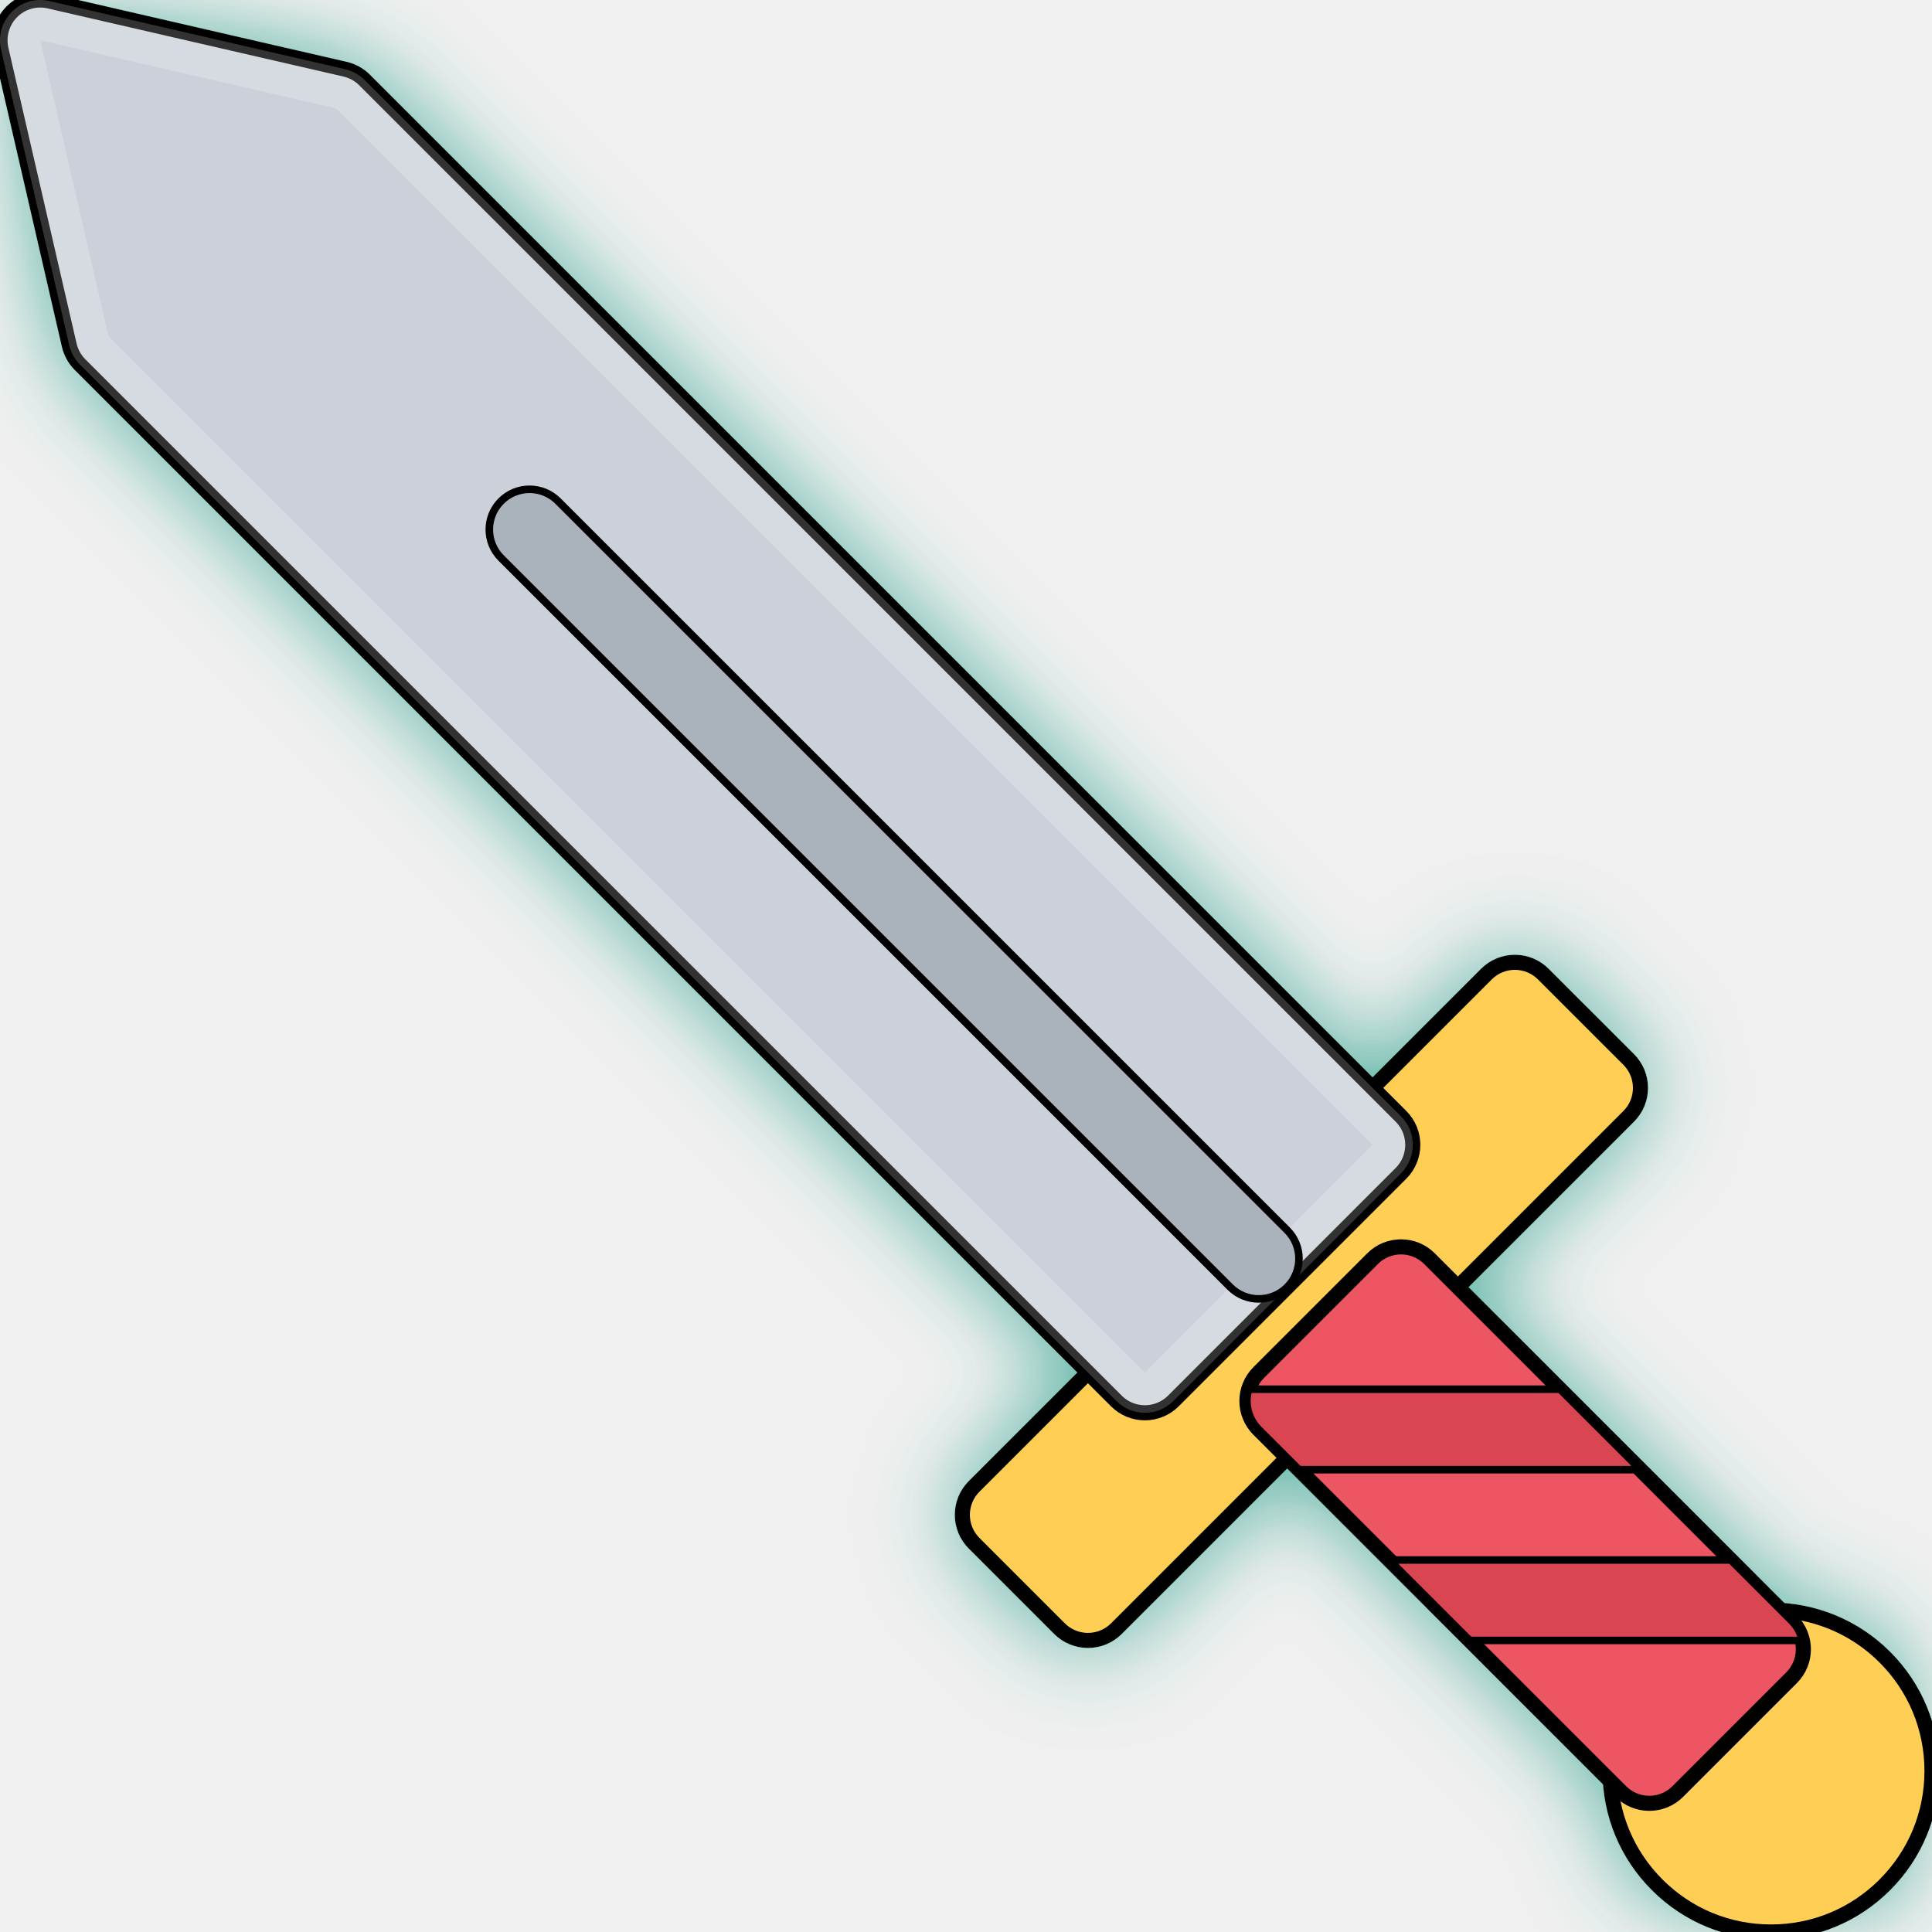
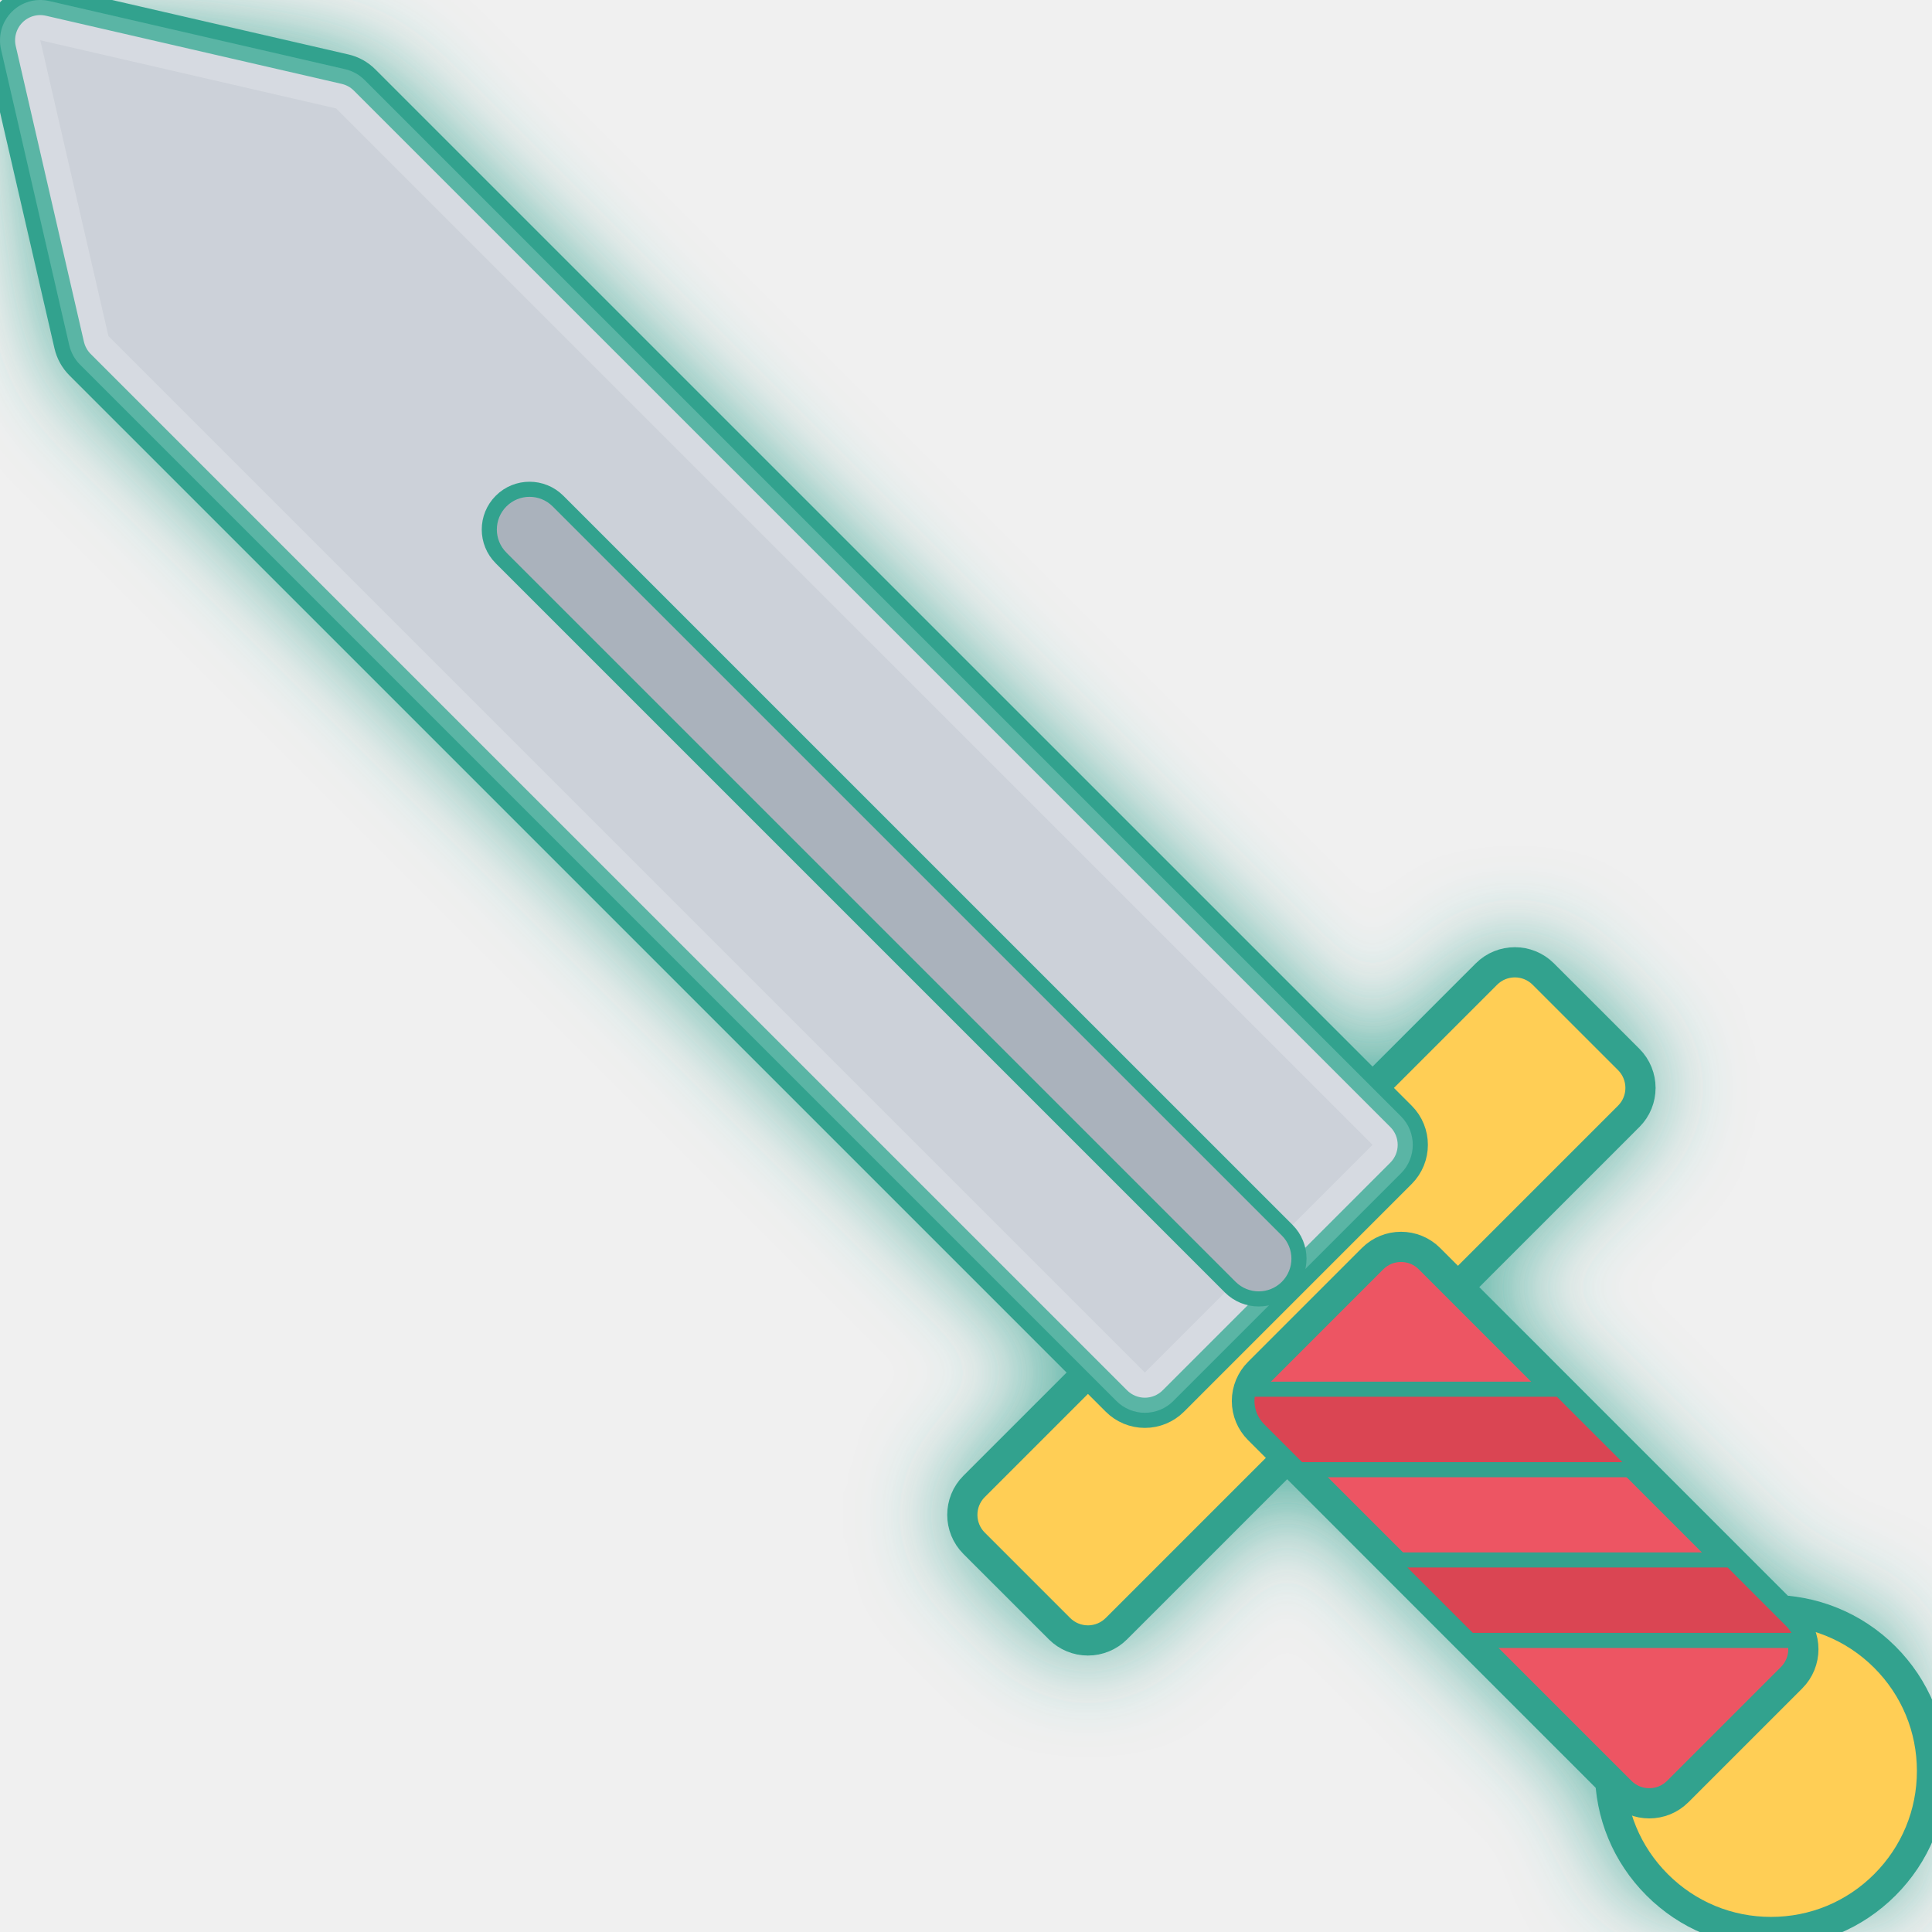
- <svg xmlns="http://www.w3.org/2000/svg" width="64" height="64" viewBox="0 0 511.992 511.992">
+ <svg xmlns="http://www.w3.org/2000/svg" width="52" height="52" viewBox="0 0 511.992 511.992">
  <defs>
    <filter id="teal-shadow" x="-30%" y="-30%" width="160%" height="160%">
      <feDropShadow dx="0" dy="0" stdDeviation="12" flood-color="#31a28e" flood-opacity="0.8" />
    </filter>
  </defs>
  <g transform="translate(511.992, 0) scale(-1, 1)" filter="url(#teal-shadow)">
-     <ellipse cx="42.664" cy="469.316" rx="10.664" ry="10.671" fill="#F6BB42" stroke="#000000" stroke-width="4" />
-     <path d="M85.327,469.321c0-11.391-4.438-22.108-12.492-30.171c-16.64-16.641-43.702-16.641-60.342,0 c-8.055,8.062-12.492,18.78-12.492,30.171c0,11.39,4.438,22.108,12.492,30.171l0,0l0,0c8.062,8.062,18.773,12.5,30.171,12.5 s22.109-4.438,30.171-12.5C80.89,491.43,85.327,480.711,85.327,469.321z" fill="#FFCE54" stroke="#000000" stroke-width="4" />
-     <path d="M253.848,393.9L118.084,258.138c-4.164-4.164-10.914-4.164-15.078,0l-22.632,22.624 c-4.164,4.172-4.164,10.922,0,15.078l135.763,135.764c2,2,4.711,3.125,7.539,3.125c2.836,0,5.547-1.125,7.547-3.125l22.625-22.625 C258.011,404.822,258.011,398.057,253.848,393.9z" fill="#FFCE54" stroke="#000000" stroke-width="4" />
-     <path d="M181.552,371.275c0-2.828-1.125-5.546-3.125-7.546l-30.171-30.172 c-4.164-4.171-10.922-4.171-15.086,0l-95.959,95.968c-4.164,4.156-4.164,10.906,0,15.078l30.171,30.171 c4.164,4.155,10.921,4.155,15.085,0l95.959-95.968C180.427,376.807,181.552,374.103,181.552,371.275z" fill="#ED5564" stroke="#000000" stroke-width="4" />
-     <path d="M77.249,389.478h90.506l10.672-10.672c2-2,3.125-4.703,3.125-7.531c0-1.078-0.164-2.125-0.469-3.125 H98.584L77.249,389.478z" fill="#DA4453" stroke="#000000" stroke-width="2" />
-     <path d="M143.842,413.4H53.328l-16.117,16.125c-1.484,1.484-2.43,3.297-2.859,5.203h88.155L143.842,413.4z" fill="#DA4453" stroke="#000000" stroke-width="2" />
-     <path d="M490.804,96.617c1.406-1.414,2.391-3.203,2.844-5.148l18.078-78.405 c0.812-3.586-0.266-7.336-2.859-9.938s-6.359-3.68-9.938-2.852l-78.404,18.062c-1.953,0.453-3.734,1.438-5.141,2.852L140.717,295.84 c-4.164,4.172-4.164,10.922,0,15.094l60.335,60.342c2,2,4.719,3.125,7.546,3.125c2.828,0,5.539-1.125,7.539-3.125L490.804,96.617z" fill="#CCD1D9" stroke="#000000" stroke-width="4" />
+     <ellipse cx="42.664" cy="469.316" rx="10.664" ry="10.671" fill="#F6BB42" stroke="#31a28e" stroke-width="8" />
+     <path d="M85.327,469.321c0-11.391-4.438-22.108-12.492-30.171c-16.64-16.641-43.702-16.641-60.342,0 c-8.055,8.062-12.492,18.78-12.492,30.171c0,11.39,4.438,22.108,12.492,30.171l0,0l0,0c8.062,8.062,18.773,12.5,30.171,12.5 s22.109-4.438,30.171-12.5C80.89,491.43,85.327,480.711,85.327,469.321z" fill="#FFCE54" stroke="#31a28e" stroke-width="8" />
+     <path d="M253.848,393.9L118.084,258.138c-4.164-4.164-10.914-4.164-15.078,0l-22.632,22.624 c-4.164,4.172-4.164,10.922,0,15.078l135.763,135.764c2,2,4.711,3.125,7.539,3.125c2.836,0,5.547-1.125,7.547-3.125l22.625-22.625 C258.011,404.822,258.011,398.057,253.848,393.9z" fill="#FFCE54" stroke="#31a28e" stroke-width="8" />
+     <path d="M181.552,371.275c0-2.828-1.125-5.546-3.125-7.546l-30.171-30.172 c-4.164-4.171-10.922-4.171-15.086,0l-95.959,95.968c-4.164,4.156-4.164,10.906,0,15.078l30.171,30.171 c4.164,4.155,10.921,4.155,15.085,0l95.959-95.968C180.427,376.807,181.552,374.103,181.552,371.275z" fill="#ED5564" stroke="#31a28e" stroke-width="8" />
+     <path d="M77.249,389.478h90.506l10.672-10.672c2-2,3.125-4.703,3.125-7.531c0-1.078-0.164-2.125-0.469-3.125 H98.584L77.249,389.478z" fill="#DA4453" stroke="#31a28e" stroke-width="4" />
+     <path d="M143.842,413.4H53.328l-16.117,16.125c-1.484,1.484-2.43,3.297-2.859,5.203h88.155L143.842,413.4z" fill="#DA4453" stroke="#31a28e" stroke-width="4" />
+     <path d="M490.804,96.617c1.406-1.414,2.391-3.203,2.844-5.148l18.078-78.405 c0.812-3.586-0.266-7.336-2.859-9.938s-6.359-3.68-9.938-2.852l-78.404,18.062c-1.953,0.453-3.734,1.438-5.141,2.852L140.717,295.84 c-4.164,4.172-4.164,10.922,0,15.094l60.335,60.342c2,2,4.719,3.125,7.546,3.125c2.828,0,5.539-1.125,7.539-3.125L490.804,96.617z" fill="#CCD1D9" stroke="#31a28e" stroke-width="8" />
    <path d="M508.866,3.126c-2.594-2.602-6.359-3.68-9.938-2.852 l-78.404,18.062c-1.953,0.453-3.734,1.438-5.141,2.852L140.717,295.84c-4.164,4.172-4.164,10.922,0,15.094l60.335,60.342 c2,2,4.719,3.125,7.546,3.125c2.828,0,5.539-1.125,7.539-3.125L490.804,96.617c1.406-1.414,2.391-3.203,2.844-5.148l18.078-78.405 C512.538,9.477,511.46,5.727,508.866,3.126z M501.319,10.665L483.257,89.07L208.598,363.729l-60.342-60.343L422.915,28.735 L501.319,10.665L501.319,10.665L501.319,10.665z" fill="#FFFFFF" opacity="0.2" stroke="none" />
-     <path d="M170.88,341.104c-4.164-4.172-4.164-10.921,0-15.093l193.238-193.224 c4.172-4.164,10.922-4.164,15.078,0c4.172,4.164,4.172,10.922,0,15.086l-193.23,193.23 C181.802,345.261,175.052,345.261,170.88,341.104z" fill="#AAB2BC" stroke="#000000" stroke-width="2" />
+     <path d="M170.88,341.104c-4.164-4.172-4.164-10.921,0-15.093l193.238-193.224 c4.172-4.164,10.922-4.164,15.078,0c4.172,4.164,4.172,10.922,0,15.086l-193.23,193.23 C181.802,345.261,175.052,345.261,170.88,341.104z" fill="#AAB2BC" stroke="#31a28e" stroke-width="4" />
  </g>
</svg>
